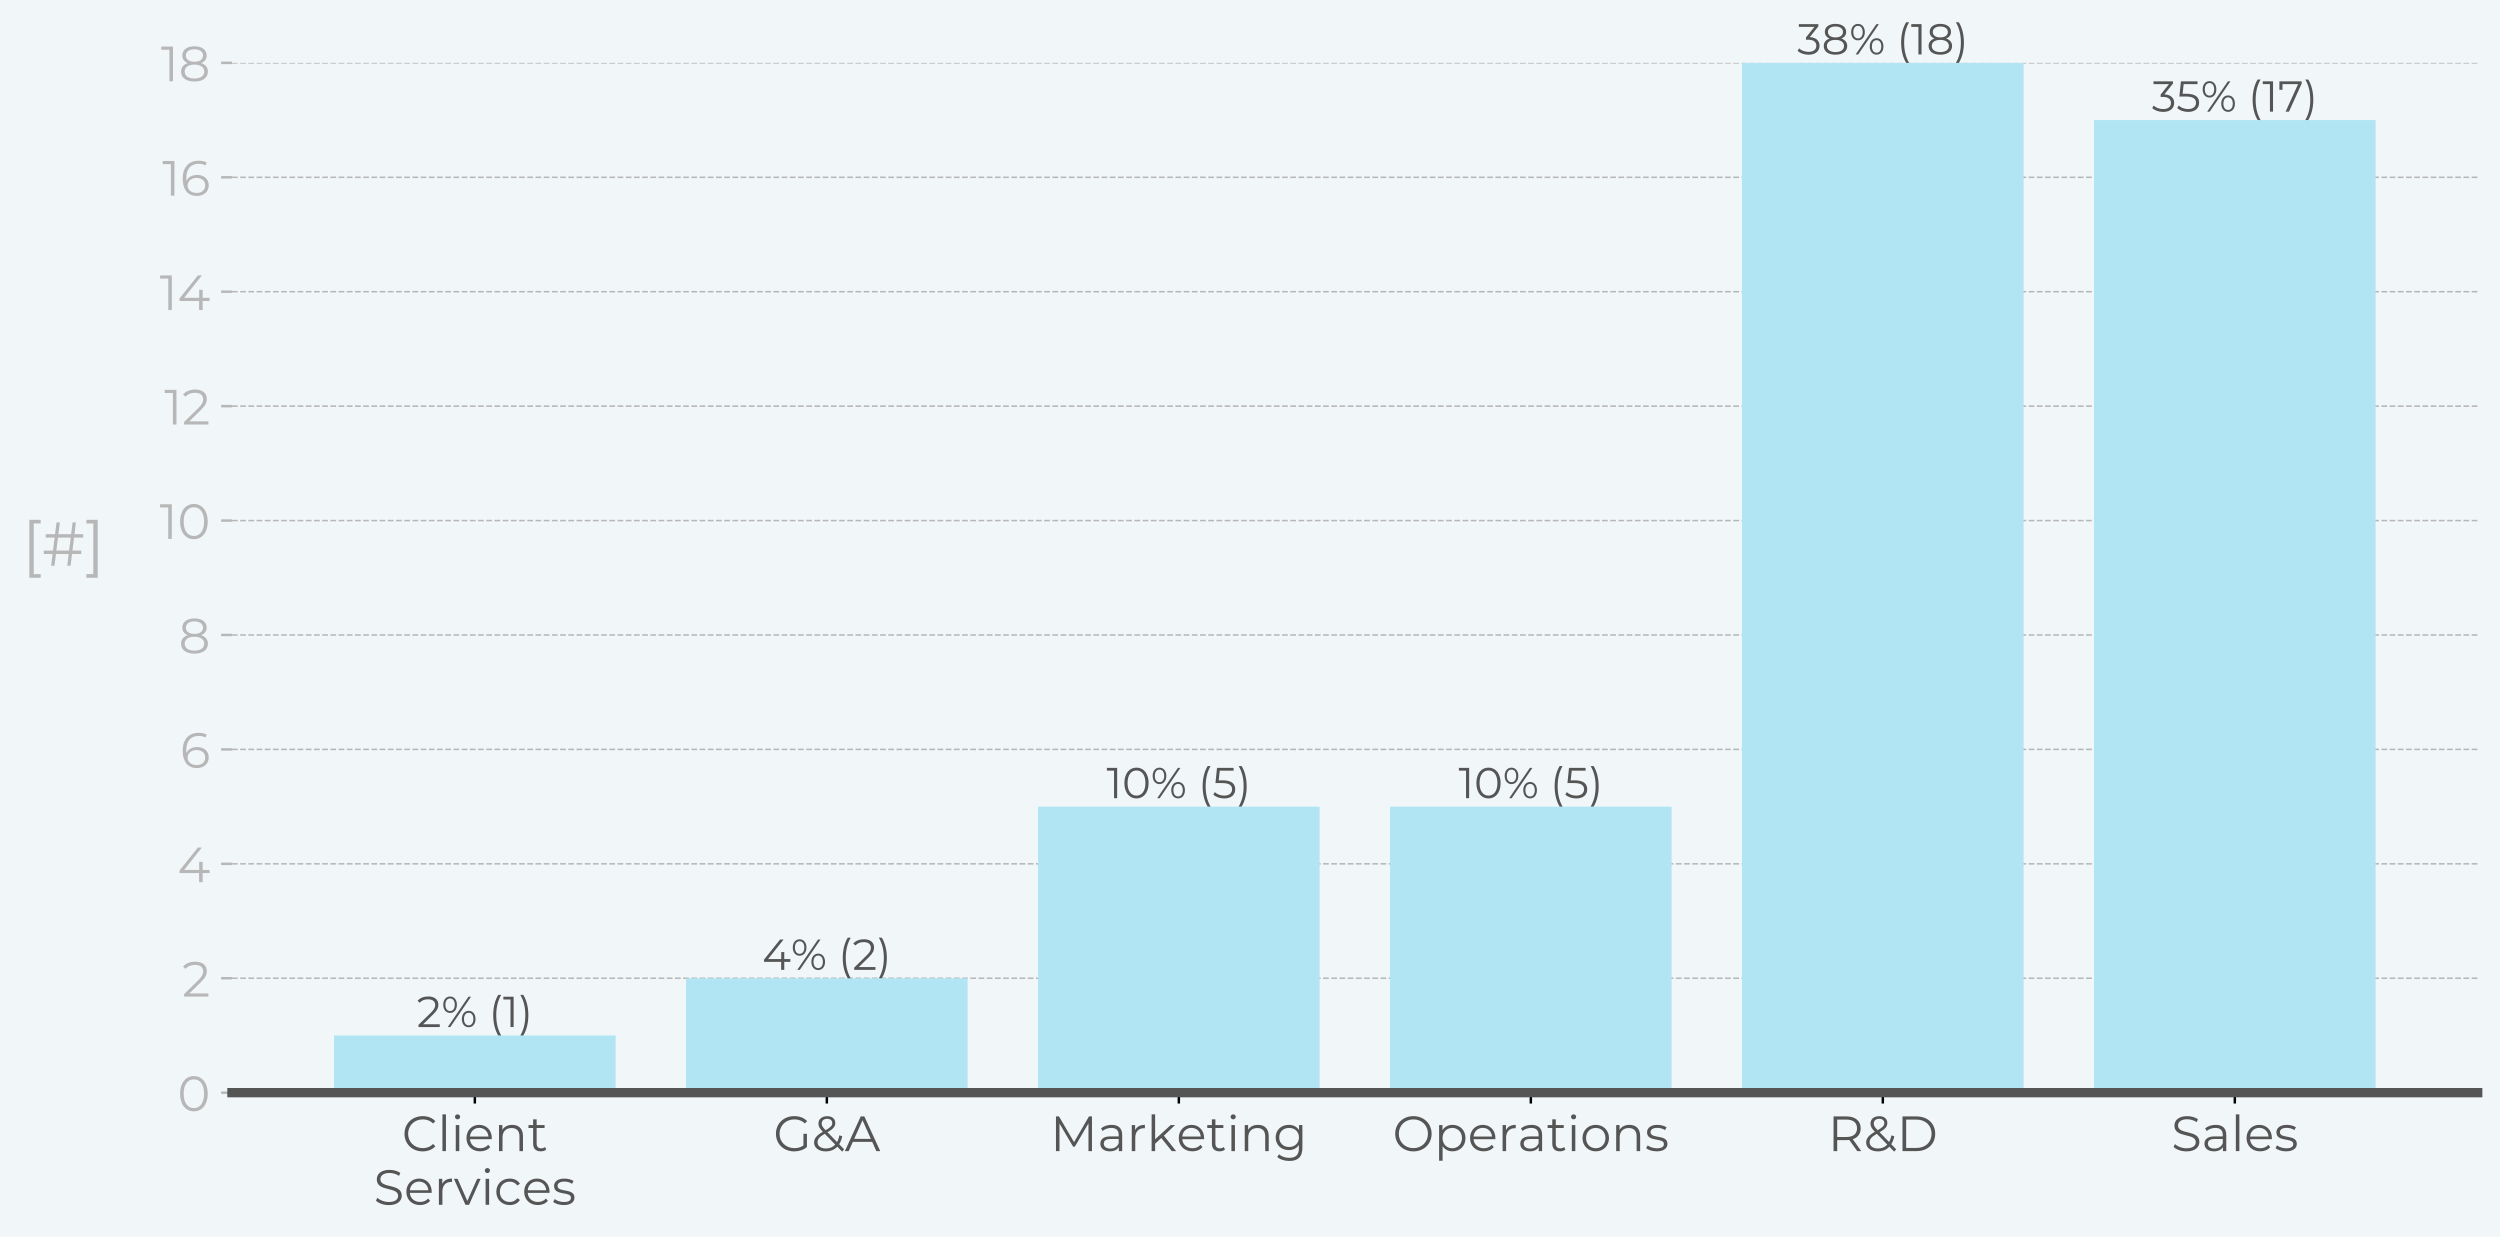
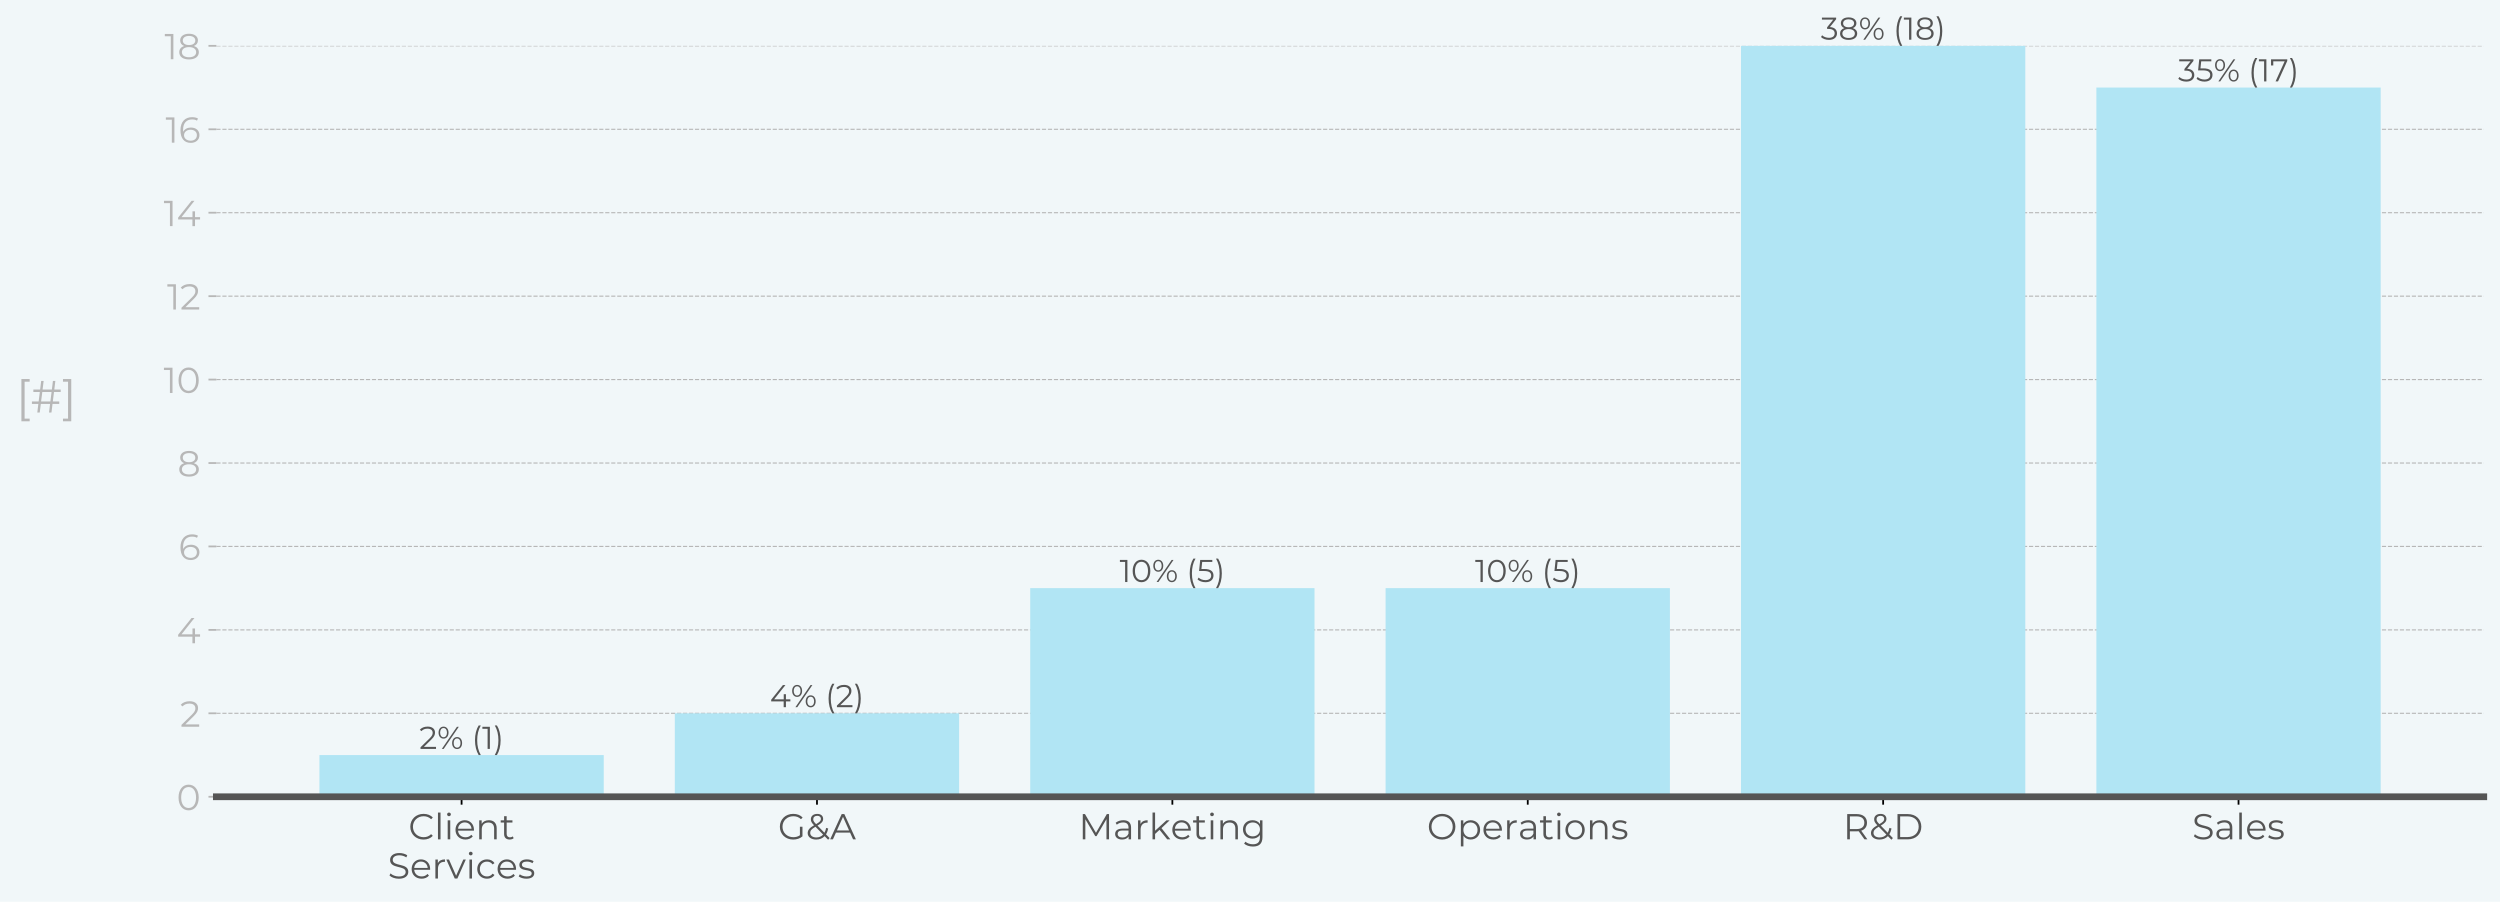
- <svg xmlns="http://www.w3.org/2000/svg" xmlns:xlink="http://www.w3.org/1999/xlink" width="807.524pt" height="399.475pt" viewBox="0 0 807.524 399.475" version="1.1">
+ <svg xmlns="http://www.w3.org/2000/svg" xmlns:xlink="http://www.w3.org/1999/xlink" width="1107.449pt" height="399.475pt" viewBox="0 0 1107.449 399.475" version="1.1">
  <defs>
    <style type="text/css">*{stroke-linejoin: round; stroke-linecap: butt}</style>
  </defs>
  <g id="figure_1">
    <g id="patch_1">
-       <path d="M 0 399.475  L 807.524 399.475  L 807.524 0  L 0 0  z " style="fill: #f1f7f9" />
+       <path d="M 0 399.475  L 1107.449 399.475  L 1107.449 0  L 0 0  z " style="fill: #f1f7f9" />
    </g>
    <g id="axes_1">
      <g id="patch_2">
-         <path d="M 74.924 352.945  L 800.324 352.945  L 800.324 20.305  L 74.924 20.305  z " style="fill: #f1f7f9" />
+         <path d="M 95.849 352.945  L 1100.249 352.945  L 1100.249 20.305  L 95.849 20.305  z " style="fill: #f1f7f9" />
      </g>
      <g id="matplotlib.axis_1">
        <g id="xtick_1">
          <g id="line2d_1">
            <defs>
-               <path id="m41a668e970" d="M 0 0  L 0 3.5  " style="stroke: #000000; stroke-width: 0.8" />
+               <path id="me2888c0bf1" d="M 0 0  L 0 3.5  " style="stroke: #000000; stroke-width: 0.8" />
            </defs>
            <g>
-               <use xlink:href="#m41a668e970" x="153.376" y="352.945" style="stroke: #000000; stroke-width: 0.8" />
+               <use xlink:href="#me2888c0bf1" x="204.475" y="352.945" style="stroke: #000000; stroke-width: 0.8" />
            </g>
          </g>
          <g id="text_1">
-             <g style="fill: #555555" transform="translate(129.8224 371.8178)scale(0.16 -0.16)">
+             <g style="fill: #555555" transform="translate(180.9213 371.8178)scale(0.16 -0.16)">
              <defs>
                <path id="Montserrat-Regular-43" d="M 2675 -38  C 3334 -38 3923 186 4320 621  L 4019 922  C 3654 544 3206 384 2694 384  C 1613 384 800 1178 800 2240  C 800 3302 1613 4096 2694 4096  C 3206 4096 3654 3936 4019 3565  L 4320 3866  C 3923 4301 3334 4518 2682 4518  C 1331 4518 333 3552 333 2240  C 333 928 1331 -38 2675 -38  z " transform="scale(0.015625)" />
                <path id="Montserrat-Regular-6c" d="M 634 0  L 1088 0  L 1088 4749  L 634 4749  L 634 0  z " transform="scale(0.015625)" />
                <path id="Montserrat-Regular-69" d="M 864 4102  C 1056 4102 1197 4250 1197 4435  C 1197 4608 1050 4749 864 4749  C 678 4749 531 4602 531 4429  C 531 4250 678 4102 864 4102  z M 634 0  L 1088 0  L 1088 3366  L 634 3366  L 634 0  z " transform="scale(0.015625)" />
                <path id="Montserrat-Regular-65" d="M 3571 1683  C 3571 2694 2886 3392 1939 3392  C 992 3392 294 2682 294 1683  C 294 685 1011 -32 2061 -32  C 2592 -32 3059 160 3360 518  L 3104 813  C 2848 518 2483 371 2074 371  C 1338 371 800 838 749 1542  L 3565 1542  C 3565 1594 3571 1645 3571 1683  z M 1939 3002  C 2598 3002 3078 2541 3136 1882  L 749 1882  C 806 2541 1286 3002 1939 3002  z " transform="scale(0.015625)" />
                <path id="Montserrat-Regular-6e" d="M 2349 3392  C 1766 3392 1312 3155 1069 2746  L 1069 3366  L 634 3366  L 634 0  L 1088 0  L 1088 1766  C 1088 2534 1542 2982 2266 2982  C 2906 2982 3277 2618 3277 1907  L 3277 0  L 3731 0  L 3731 1952  C 3731 2918 3168 3392 2349 3392  z " transform="scale(0.015625)" />
                <path id="Montserrat-Regular-74" d="M 2246 531  C 2118 416 1933 358 1747 358  C 1370 358 1165 576 1165 973  L 1165 2982  L 2189 2982  L 2189 3366  L 1165 3366  L 1165 4102  L 710 4102  L 710 3366  L 109 3366  L 109 2982  L 710 2982  L 710 947  C 710 326 1062 -32 1696 -32  C 1958 -32 2227 45 2406 205  L 2246 531  z " transform="scale(0.015625)" />
              </defs>
              <use xlink:href="#Montserrat-Regular-43" />
              <use xlink:href="#Montserrat-Regular-6c" x="71.9" />
              <use xlink:href="#Montserrat-Regular-69" x="98.8" />
              <use xlink:href="#Montserrat-Regular-65" x="125.7" />
              <use xlink:href="#Montserrat-Regular-6e" x="186.1" />
              <use xlink:href="#Montserrat-Regular-74" x="253.8" />
            </g>
-             <g style="fill: #555555" transform="translate(120.6786 389.1698)scale(0.16 -0.16)">
+             <g style="fill: #555555" transform="translate(171.7776 389.1698)scale(0.16 -0.16)">
              <defs>
                <path id="Montserrat-Regular-53" d="M 1965 -38  C 3110 -38 3635 525 3635 1184  C 3635 2816 877 2074 877 3302  C 877 3750 1242 4115 2061 4115  C 2458 4115 2906 3994 3290 3744  L 3450 4122  C 3091 4371 2566 4518 2061 4518  C 922 4518 410 3949 410 3290  C 410 1632 3168 2387 3168 1158  C 3168 717 2803 365 1965 365  C 1376 365 806 595 486 909  L 301 544  C 634 198 1293 -38 1965 -38  z " transform="scale(0.015625)" />
                <path id="Montserrat-Regular-72" d="M 1069 2707  L 1069 3366  L 634 3366  L 634 0  L 1088 0  L 1088 1715  C 1088 2509 1517 2957 2221 2957  C 2253 2957 2291 2950 2330 2950  L 2330 3392  C 1709 3392 1280 3155 1069 2707  z " transform="scale(0.015625)" />
                <path id="Montserrat-Regular-76" d="M 3014 3366  L 1741 499  L 480 3366  L 6 3366  L 1498 0  L 1965 0  L 3462 3366  L 3014 3366  z " transform="scale(0.015625)" />
                <path id="Montserrat-Regular-63" d="M 2029 -32  C 2598 -32 3078 198 3347 634  L 3008 864  C 2778 525 2419 371 2029 371  C 1293 371 755 890 755 1683  C 755 2470 1293 2995 2029 2995  C 2419 2995 2778 2835 3008 2496  L 3347 2726  C 3078 3168 2598 3392 2029 3392  C 1024 3392 294 2688 294 1683  C 294 678 1024 -32 2029 -32  z " transform="scale(0.015625)" />
                <path id="Montserrat-Regular-73" d="M 1536 -32  C 2413 -32 2925 346 2925 928  C 2925 2221 742 1536 742 2445  C 742 2765 1011 3002 1619 3002  C 1965 3002 2317 2918 2611 2714  L 2810 3078  C 2528 3270 2054 3392 1619 3392  C 762 3392 288 2982 288 2432  C 288 1101 2470 1792 2470 915  C 2470 582 2208 365 1568 365  C 1094 365 640 531 371 742  L 166 384  C 442 147 979 -32 1536 -32  z " transform="scale(0.015625)" />
              </defs>
              <use xlink:href="#Montserrat-Regular-53" />
              <use xlink:href="#Montserrat-Regular-65" x="61.5" />
              <use xlink:href="#Montserrat-Regular-72" x="121.9" />
              <use xlink:href="#Montserrat-Regular-76" x="162" />
              <use xlink:href="#Montserrat-Regular-69" x="216.2" />
              <use xlink:href="#Montserrat-Regular-63" x="243.1" />
              <use xlink:href="#Montserrat-Regular-65" x="299.4" />
              <use xlink:href="#Montserrat-Regular-73" x="359.8" />
            </g>
          </g>
        </g>
        <g id="xtick_2">
          <g id="line2d_2">
            <g>
-               <use xlink:href="#m41a668e970" x="267.075" y="352.945" style="stroke: #000000; stroke-width: 0.8" />
+               <use xlink:href="#me2888c0bf1" x="361.905" y="352.945" style="stroke: #000000; stroke-width: 0.8" />
            </g>
          </g>
          <g id="text_2">
-             <g style="fill: #555555" transform="translate(249.8027 371.8178)scale(0.16 -0.16)">
+             <g style="fill: #555555" transform="translate(344.632 371.8178)scale(0.16 -0.16)">
              <defs>
                <path id="Montserrat-Regular-47" d="M 3885 730  C 3539 480 3142 384 2714 384  C 1613 384 800 1178 800 2240  C 800 3309 1613 4096 2720 4096  C 3245 4096 3693 3942 4070 3571  L 4365 3872  C 3968 4301 3379 4518 2701 4518  C 1331 4518 333 3552 333 2240  C 333 928 1331 -38 2694 -38  C 3315 -38 3917 154 4339 531  L 4339 2240  L 3885 2240  L 3885 730  z " transform="scale(0.015625)" />
                <path id="Montserrat-Regular-26" d="M 4198 230  L 3558 890  C 3738 1171 3872 1517 3955 1920  L 3584 2035  C 3520 1696 3418 1408 3283 1171  L 2054 2438  C 2784 2861 3053 3174 3053 3622  C 3053 4179 2643 4512 2010 4512  C 1318 4512 877 4128 877 3558  C 877 3213 1005 2944 1440 2496  C 621 2022 314 1632 314 1101  C 314 422 941 -38 1818 -38  C 2426 -38 2938 166 3315 570  L 3936 -70  L 4198 230  z M 2010 4173  C 2426 4173 2662 3949 2662 3616  C 2662 3296 2451 3072 1805 2701  C 1395 3117 1299 3302 1299 3565  C 1299 3923 1562 4173 2010 4173  z M 1843 339  C 1197 339 762 659 762 1146  C 762 1542 979 1824 1696 2234  L 3046 845  C 2739 506 2330 339 1843 339  z " transform="scale(0.015625)" />
                <path id="Montserrat-Regular-41" d="M 4077 0  L 4576 0  L 2528 4480  L 2061 4480  L 13 0  L 506 0  L 1043 1197  L 3539 1197  L 4077 0  z M 1216 1581  L 2291 3987  L 3366 1581  L 1216 1581  z " transform="scale(0.015625)" />
              </defs>
              <use xlink:href="#Montserrat-Regular-47" />
              <use xlink:href="#Montserrat-Regular-26" x="77.3" />
              <use xlink:href="#Montserrat-Regular-41" x="144.2" />
            </g>
          </g>
        </g>
        <g id="xtick_3">
          <g id="line2d_3">
            <g>
-               <use xlink:href="#m41a668e970" x="380.774" y="352.945" style="stroke: #000000; stroke-width: 0.8" />
+               <use xlink:href="#me2888c0bf1" x="519.334" y="352.945" style="stroke: #000000; stroke-width: 0.8" />
            </g>
          </g>
          <g id="text_3">
-             <g style="fill: #555555" transform="translate(339.263 371.8178)scale(0.16 -0.16)">
+             <g style="fill: #555555" transform="translate(477.8228 371.8178)scale(0.16 -0.16)">
              <defs>
                <path id="Montserrat-Regular-4d" d="M 4992 4480  L 3066 1158  L 1120 4480  L 730 4480  L 730 0  L 1184 0  L 1184 3565  L 2944 570  L 3168 570  L 4928 3584  L 4928 0  L 5382 0  L 5382 4480  L 4992 4480  z " transform="scale(0.015625)" />
                <path id="Montserrat-Regular-61" d="M 1811 3392  C 1280 3392 781 3226 442 2938  L 646 2598  C 922 2842 1331 2995 1766 2995  C 2394 2995 2720 2682 2720 2106  L 2720 1901  L 1651 1901  C 685 1901 352 1466 352 947  C 352 365 819 -32 1581 -32  C 2138 -32 2534 179 2739 525  L 2739 0  L 3174 0  L 3174 2086  C 3174 2957 2682 3392 1811 3392  z M 1651 326  C 1114 326 800 570 800 960  C 800 1306 1011 1562 1664 1562  L 2720 1562  L 2720 1011  C 2541 570 2163 326 1651 326  z " transform="scale(0.015625)" />
                <path id="Montserrat-Regular-6b" d="M 3238 0  L 3795 0  L 2221 1990  L 3661 3366  L 3098 3366  L 1088 1530  L 1088 4749  L 634 4749  L 634 0  L 1088 0  L 1088 960  L 1882 1690  L 3238 0  z " transform="scale(0.015625)" />
                <path id="Montserrat-Regular-67" d="M 3315 3366  L 3315 2720  C 3034 3162 2547 3392 1984 3392  C 1024 3392 294 2733 294 1766  C 294 800 1024 128 1984 128  C 2534 128 3014 352 3296 781  L 3296 352  C 3296 -480 2906 -870 2054 -870  C 1536 -870 1050 -698 730 -410  L 499 -755  C 851 -1088 1453 -1274 2067 -1274  C 3181 -1274 3750 -749 3750 410  L 3750 3366  L 3315 3366  z M 2029 531  C 1286 531 755 1037 755 1766  C 755 2496 1286 2995 2029 2995  C 2771 2995 3309 2496 3309 1766  C 3309 1037 2771 531 2029 531  z " transform="scale(0.015625)" />
              </defs>
              <use xlink:href="#Montserrat-Regular-4d" />
              <use xlink:href="#Montserrat-Regular-61" x="95.5" />
              <use xlink:href="#Montserrat-Regular-72" x="154.5" />
              <use xlink:href="#Montserrat-Regular-6b" x="194.6" />
              <use xlink:href="#Montserrat-Regular-65" x="254.7" />
              <use xlink:href="#Montserrat-Regular-74" x="315.1" />
              <use xlink:href="#Montserrat-Regular-69" x="355.7" />
              <use xlink:href="#Montserrat-Regular-6e" x="382.6" />
              <use xlink:href="#Montserrat-Regular-67" x="450.3" />
            </g>
          </g>
        </g>
        <g id="xtick_4">
          <g id="line2d_4">
            <g>
-               <use xlink:href="#m41a668e970" x="494.473" y="352.945" style="stroke: #000000; stroke-width: 0.8" />
+               <use xlink:href="#me2888c0bf1" x="676.763" y="352.945" style="stroke: #000000; stroke-width: 0.8" />
            </g>
          </g>
          <g id="text_4">
-             <g style="fill: #555555" transform="translate(449.832 371.8178)scale(0.16 -0.16)">
+             <g style="fill: #555555" transform="translate(632.1222 371.8178)scale(0.16 -0.16)">
              <defs>
                <path id="Montserrat-Regular-4f" d="M 2688 -38  C 4032 -38 5037 928 5037 2240  C 5037 3552 4032 4518 2688 4518  C 1331 4518 333 3546 333 2240  C 333 934 1331 -38 2688 -38  z M 2688 384  C 1606 384 800 1171 800 2240  C 800 3309 1606 4096 2688 4096  C 3763 4096 4563 3309 4563 2240  C 4563 1171 3763 384 2688 384  z " transform="scale(0.015625)" />
                <path id="Montserrat-Regular-70" d="M 2368 3392  C 1811 3392 1344 3149 1069 2701  L 1069 3366  L 634 3366  L 634 -1242  L 1088 -1242  L 1088 634  C 1370 198 1830 -32 2368 -32  C 3328 -32 4045 659 4045 1683  C 4045 2701 3328 3392 2368 3392  z M 2336 371  C 1619 371 1082 896 1082 1683  C 1082 2464 1619 2995 2336 2995  C 3046 2995 3590 2464 3590 1683  C 3590 896 3046 371 2336 371  z " transform="scale(0.015625)" />
                <path id="Montserrat-Regular-6f" d="M 2010 -32  C 2995 -32 3718 685 3718 1683  C 3718 2682 2995 3392 2010 3392  C 1024 3392 294 2682 294 1683  C 294 685 1024 -32 2010 -32  z M 2010 371  C 1293 371 755 896 755 1683  C 755 2470 1293 2995 2010 2995  C 2726 2995 3258 2470 3258 1683  C 3258 896 2726 371 2010 371  z " transform="scale(0.015625)" />
              </defs>
              <use xlink:href="#Montserrat-Regular-4f" />
              <use xlink:href="#Montserrat-Regular-70" x="83.9" />
              <use xlink:href="#Montserrat-Regular-65" x="151.7" />
              <use xlink:href="#Montserrat-Regular-72" x="212.1" />
              <use xlink:href="#Montserrat-Regular-61" x="252.2" />
              <use xlink:href="#Montserrat-Regular-74" x="311.2" />
              <use xlink:href="#Montserrat-Regular-69" x="351.8" />
              <use xlink:href="#Montserrat-Regular-6f" x="378.7" />
              <use xlink:href="#Montserrat-Regular-6e" x="441.4" />
              <use xlink:href="#Montserrat-Regular-73" x="509.1" />
            </g>
          </g>
        </g>
        <g id="xtick_5">
          <g id="line2d_5">
            <g>
-               <use xlink:href="#m41a668e970" x="608.172" y="352.945" style="stroke: #000000; stroke-width: 0.8" />
+               <use xlink:href="#me2888c0bf1" x="834.193" y="352.945" style="stroke: #000000; stroke-width: 0.8" />
            </g>
          </g>
          <g id="text_5">
-             <g style="fill: #555555" transform="translate(590.4286 371.8178)scale(0.16 -0.16)">
+             <g style="fill: #555555" transform="translate(816.4492 371.8178)scale(0.16 -0.16)">
              <defs>
                <path id="Montserrat-Regular-52" d="M 4307 0  L 3213 1536  C 3866 1747 4237 2240 4237 2944  C 4237 3904 3546 4480 2406 4480  L 730 4480  L 730 0  L 1203 0  L 1203 1421  L 2406 1421  C 2534 1421 2650 1427 2765 1440  L 3789 0  L 4307 0  z M 2394 1824  L 1203 1824  L 1203 4070  L 2394 4070  C 3290 4070 3763 3661 3763 2944  C 3763 2240 3290 1824 2394 1824  z " transform="scale(0.015625)" />
                <path id="Montserrat-Regular-44" d="M 730 0  L 2554 0  C 3987 0 4954 922 4954 2240  C 4954 3558 3987 4480 2554 4480  L 730 4480  L 730 0  z M 1203 410  L 1203 4070  L 2528 4070  C 3718 4070 4486 3315 4486 2240  C 4486 1165 3718 410 2528 410  L 1203 410  z " transform="scale(0.015625)" />
              </defs>
              <use xlink:href="#Montserrat-Regular-52" />
              <use xlink:href="#Montserrat-Regular-26" x="72.3" />
              <use xlink:href="#Montserrat-Regular-44" x="139.2" />
            </g>
          </g>
        </g>
        <g id="xtick_6">
          <g id="line2d_6">
            <g>
-               <use xlink:href="#m41a668e970" x="721.871" y="352.945" style="stroke: #000000; stroke-width: 0.8" />
+               <use xlink:href="#me2888c0bf1" x="991.622" y="352.945" style="stroke: #000000; stroke-width: 0.8" />
            </g>
          </g>
          <g id="text_6">
-             <g style="fill: #555555" transform="translate(701.3339 371.8178)scale(0.16 -0.16)">
+             <g style="fill: #555555" transform="translate(971.0849 371.8178)scale(0.16 -0.16)">
              <use xlink:href="#Montserrat-Regular-53" />
              <use xlink:href="#Montserrat-Regular-61" x="61.5" />
              <use xlink:href="#Montserrat-Regular-6c" x="120.5" />
              <use xlink:href="#Montserrat-Regular-65" x="147.4" />
              <use xlink:href="#Montserrat-Regular-73" x="207.8" />
            </g>
          </g>
        </g>
      </g>
      <g id="matplotlib.axis_2">
        <g id="ytick_1">
          <g id="line2d_7">
-             <path d="M 74.924 352.945  L 800.324 352.945  " clip-path="url(#p64082716ad)" style="fill: none; stroke-dasharray: 1.85,0.8; stroke-dashoffset: 0; stroke: #b7b7b7; stroke-width: 0.5" />
+             <path d="M 95.849 352.945  L 1100.249 352.945  " clip-path="url(#pabe434758c)" style="fill: none; stroke-dasharray: 1.85,0.8; stroke-dashoffset: 0; stroke: #b7b7b7; stroke-width: 0.5" />
          </g>
          <g id="line2d_8">
            <defs>
-               <path id="mbb8cbfc22b" d="M 0 0  L -3.5 0  " style="stroke: #b7b7b7; stroke-width: 0.8" />
+               <path id="m3a7ab7cbcc" d="M 0 0  L -3.5 0  " style="stroke: #b7b7b7; stroke-width: 0.8" />
            </defs>
            <g>
-               <use xlink:href="#mbb8cbfc22b" x="74.924" y="352.945" style="fill: #b7b7b7; stroke: #b7b7b7; stroke-width: 0.8" />
+               <use xlink:href="#m3a7ab7cbcc" x="95.849" y="352.945" style="fill: #b7b7b7; stroke: #b7b7b7; stroke-width: 0.8" />
            </g>
          </g>
          <g id="text_7">
-             <g style="fill: #b7b7b7" transform="translate(57.33125 358.8816)scale(0.16 -0.16)">
+             <g style="fill: #b7b7b7" transform="translate(78.25625 358.8816)scale(0.16 -0.16)">
              <defs>
                <path id="Montserrat-Regular-30" d="M 2118 -38  C 3155 -38 3910 813 3910 2240  C 3910 3667 3155 4518 2118 4518  C 1082 4518 333 3667 333 2240  C 333 813 1082 -38 2118 -38  z M 2118 384  C 1338 384 800 1043 800 2240  C 800 3437 1338 4096 2118 4096  C 2899 4096 3437 3437 3437 2240  C 3437 1043 2899 384 2118 384  z " transform="scale(0.015625)" />
              </defs>
              <use xlink:href="#Montserrat-Regular-30" />
            </g>
          </g>
        </g>
        <g id="ytick_2">
          <g id="line2d_9">
-             <path d="M 74.924 315.985  L 800.324 315.985  " clip-path="url(#p64082716ad)" style="fill: none; stroke-dasharray: 1.85,0.8; stroke-dashoffset: 0; stroke: #b7b7b7; stroke-width: 0.5" />
+             <path d="M 95.849 315.985  L 1100.249 315.985  " clip-path="url(#pabe434758c)" style="fill: none; stroke-dasharray: 1.85,0.8; stroke-dashoffset: 0; stroke: #b7b7b7; stroke-width: 0.5" />
          </g>
          <g id="line2d_10">
            <g>
-               <use xlink:href="#mbb8cbfc22b" x="74.924" y="315.985" style="fill: #b7b7b7; stroke: #b7b7b7; stroke-width: 0.8" />
+               <use xlink:href="#m3a7ab7cbcc" x="95.849" y="315.985" style="fill: #b7b7b7; stroke: #b7b7b7; stroke-width: 0.8" />
            </g>
          </g>
          <g id="text_8">
-             <g style="fill: #b7b7b7" transform="translate(58.83625 321.9216)scale(0.16 -0.16)">
+             <g style="fill: #b7b7b7" transform="translate(79.76125 321.9216)scale(0.16 -0.16)">
              <defs>
                <path id="Montserrat-Regular-32" d="M 928 410  L 2451 1907  C 3053 2496 3187 2880 3187 3309  C 3187 4058 2611 4518 1702 4518  C 1018 4518 461 4288 115 3878  L 442 3597  C 736 3936 1139 4096 1664 4096  C 2349 4096 2714 3776 2714 3258  C 2714 2950 2618 2650 2112 2150  L 250 326  L 250 0  L 3392 0  L 3392 410  L 928 410  z " transform="scale(0.015625)" />
              </defs>
              <use xlink:href="#Montserrat-Regular-32" />
            </g>
          </g>
        </g>
        <g id="ytick_3">
          <g id="line2d_11">
-             <path d="M 74.924 279.025  L 800.324 279.025  " clip-path="url(#p64082716ad)" style="fill: none; stroke-dasharray: 1.85,0.8; stroke-dashoffset: 0; stroke: #b7b7b7; stroke-width: 0.5" />
+             <path d="M 95.849 279.025  L 1100.249 279.025  " clip-path="url(#pabe434758c)" style="fill: none; stroke-dasharray: 1.85,0.8; stroke-dashoffset: 0; stroke: #b7b7b7; stroke-width: 0.5" />
          </g>
          <g id="line2d_12">
            <g>
-               <use xlink:href="#mbb8cbfc22b" x="74.924" y="279.025" style="fill: #b7b7b7; stroke: #b7b7b7; stroke-width: 0.8" />
+               <use xlink:href="#m3a7ab7cbcc" x="95.849" y="279.025" style="fill: #b7b7b7; stroke: #b7b7b7; stroke-width: 0.8" />
            </g>
          </g>
          <g id="text_9">
-             <g style="fill: #b7b7b7" transform="translate(57.34875 284.9616)scale(0.16 -0.16)">
+             <g style="fill: #b7b7b7" transform="translate(78.27375 284.9616)scale(0.16 -0.16)">
              <defs>
                <path id="Montserrat-Regular-34" d="M 4141 1587  L 3245 1587  L 3245 2624  L 2797 2624  L 2797 1587  L 851 1587  L 3142 4480  L 2630 4480  L 256 1510  L 256 1178  L 2784 1178  L 2784 0  L 3245 0  L 3245 1178  L 4141 1178  L 4141 1587  z " transform="scale(0.015625)" />
              </defs>
              <use xlink:href="#Montserrat-Regular-34" />
            </g>
          </g>
        </g>
        <g id="ytick_4">
          <g id="line2d_13">
-             <path d="M 74.924 242.065  L 800.324 242.065  " clip-path="url(#p64082716ad)" style="fill: none; stroke-dasharray: 1.85,0.8; stroke-dashoffset: 0; stroke: #b7b7b7; stroke-width: 0.5" />
+             <path d="M 95.849 242.065  L 1100.249 242.065  " clip-path="url(#pabe434758c)" style="fill: none; stroke-dasharray: 1.85,0.8; stroke-dashoffset: 0; stroke: #b7b7b7; stroke-width: 0.5" />
          </g>
          <g id="line2d_14">
            <g>
-               <use xlink:href="#mbb8cbfc22b" x="74.924" y="242.065" style="fill: #b7b7b7; stroke: #b7b7b7; stroke-width: 0.8" />
+               <use xlink:href="#m3a7ab7cbcc" x="95.849" y="242.065" style="fill: #b7b7b7; stroke: #b7b7b7; stroke-width: 0.8" />
            </g>
          </g>
          <g id="text_10">
-             <g style="fill: #b7b7b7" transform="translate(58.17875 248.0016)scale(0.16 -0.16)">
+             <g style="fill: #b7b7b7" transform="translate(79.10375 248.0016)scale(0.16 -0.16)">
              <defs>
                <path id="Montserrat-Regular-36" d="M 2189 2682  C 1568 2682 1043 2406 819 1914  C 806 2048 800 2176 800 2278  C 800 3494 1421 4115 2387 4115  C 2720 4115 3027 4058 3258 3904  L 3443 4275  C 3162 4448 2784 4518 2381 4518  C 1165 4518 333 3725 333 2202  C 333 787 979 -38 2170 -38  C 3040 -38 3699 499 3699 1338  C 3699 2157 3078 2682 2189 2682  z M 2150 352  C 1376 352 966 819 966 1312  C 966 1869 1434 2291 2118 2291  C 2810 2291 3245 1914 3245 1325  C 3245 730 2797 352 2150 352  z " transform="scale(0.015625)" />
              </defs>
              <use xlink:href="#Montserrat-Regular-36" />
            </g>
          </g>
        </g>
        <g id="ytick_5">
          <g id="line2d_15">
-             <path d="M 74.924 205.105  L 800.324 205.105  " clip-path="url(#p64082716ad)" style="fill: none; stroke-dasharray: 1.85,0.8; stroke-dashoffset: 0; stroke: #b7b7b7; stroke-width: 0.5" />
+             <path d="M 95.849 205.105  L 1100.249 205.105  " clip-path="url(#pabe434758c)" style="fill: none; stroke-dasharray: 1.85,0.8; stroke-dashoffset: 0; stroke: #b7b7b7; stroke-width: 0.5" />
          </g>
          <g id="line2d_16">
            <g>
-               <use xlink:href="#mbb8cbfc22b" x="74.924" y="205.105" style="fill: #b7b7b7; stroke: #b7b7b7; stroke-width: 0.8" />
+               <use xlink:href="#m3a7ab7cbcc" x="95.849" y="205.105" style="fill: #b7b7b7; stroke: #b7b7b7; stroke-width: 0.8" />
            </g>
          </g>
          <g id="text_11">
-             <g style="fill: #b7b7b7" transform="translate(57.71625 211.0416)scale(0.16 -0.16)">
+             <g style="fill: #b7b7b7" transform="translate(78.64125 211.0416)scale(0.16 -0.16)">
              <defs>
                <path id="Montserrat-Regular-38" d="M 2899 2349  C 3360 2528 3616 2867 3616 3334  C 3616 4064 2982 4518 2035 4518  C 1088 4518 467 4064 467 3334  C 467 2867 717 2528 1171 2349  C 614 2163 307 1786 307 1248  C 307 454 960 -38 2035 -38  C 3104 -38 3776 454 3776 1248  C 3776 1779 3462 2163 2899 2349  z M 928 3322  C 928 3821 1357 4128 2035 4128  C 2707 4128 3149 3821 3149 3315  C 3149 2829 2733 2515 2035 2515  C 1338 2515 928 2829 928 3322  z M 2035 352  C 1242 352 774 698 774 1254  C 774 1805 1242 2150 2035 2150  C 2829 2150 3302 1805 3302 1254  C 3302 698 2829 352 2035 352  z " transform="scale(0.015625)" />
              </defs>
              <use xlink:href="#Montserrat-Regular-38" />
            </g>
          </g>
        </g>
        <g id="ytick_6">
          <g id="line2d_17">
-             <path d="M 74.924 168.145  L 800.324 168.145  " clip-path="url(#p64082716ad)" style="fill: none; stroke-dasharray: 1.85,0.8; stroke-dashoffset: 0; stroke: #b7b7b7; stroke-width: 0.5" />
+             <path d="M 95.849 168.145  L 1100.249 168.145  " clip-path="url(#pabe434758c)" style="fill: none; stroke-dasharray: 1.85,0.8; stroke-dashoffset: 0; stroke: #b7b7b7; stroke-width: 0.5" />
          </g>
          <g id="line2d_18">
            <g>
-               <use xlink:href="#mbb8cbfc22b" x="74.924" y="168.145" style="fill: #b7b7b7; stroke: #b7b7b7; stroke-width: 0.8" />
+               <use xlink:href="#m3a7ab7cbcc" x="95.849" y="168.145" style="fill: #b7b7b7; stroke: #b7b7b7; stroke-width: 0.8" />
            </g>
          </g>
          <g id="text_12">
-             <g style="fill: #b7b7b7" transform="translate(51.55625 174.0816)scale(0.16 -0.16)">
+             <g style="fill: #b7b7b7" transform="translate(72.48125 174.0816)scale(0.16 -0.16)">
              <defs>
                <path id="Montserrat-Regular-31" d="M 58 4480  L 58 4070  L 1114 4070  L 1114 0  L 1574 0  L 1574 4480  L 58 4480  z " transform="scale(0.015625)" />
              </defs>
              <use xlink:href="#Montserrat-Regular-31" />
              <use xlink:href="#Montserrat-Regular-30" x="36.1" />
            </g>
          </g>
        </g>
        <g id="ytick_7">
          <g id="line2d_19">
-             <path d="M 74.924 131.185  L 800.324 131.185  " clip-path="url(#p64082716ad)" style="fill: none; stroke-dasharray: 1.85,0.8; stroke-dashoffset: 0; stroke: #b7b7b7; stroke-width: 0.5" />
+             <path d="M 95.849 131.185  L 1100.249 131.185  " clip-path="url(#pabe434758c)" style="fill: none; stroke-dasharray: 1.85,0.8; stroke-dashoffset: 0; stroke: #b7b7b7; stroke-width: 0.5" />
          </g>
          <g id="line2d_20">
            <g>
-               <use xlink:href="#mbb8cbfc22b" x="74.924" y="131.185" style="fill: #b7b7b7; stroke: #b7b7b7; stroke-width: 0.8" />
+               <use xlink:href="#m3a7ab7cbcc" x="95.849" y="131.185" style="fill: #b7b7b7; stroke: #b7b7b7; stroke-width: 0.8" />
            </g>
          </g>
          <g id="text_13">
-             <g style="fill: #b7b7b7" transform="translate(53.06125 137.1216)scale(0.16 -0.16)">
+             <g style="fill: #b7b7b7" transform="translate(73.98625 137.1216)scale(0.16 -0.16)">
              <use xlink:href="#Montserrat-Regular-31" />
              <use xlink:href="#Montserrat-Regular-32" x="36.1" />
            </g>
          </g>
        </g>
        <g id="ytick_8">
          <g id="line2d_21">
-             <path d="M 74.924 94.225  L 800.324 94.225  " clip-path="url(#p64082716ad)" style="fill: none; stroke-dasharray: 1.85,0.8; stroke-dashoffset: 0; stroke: #b7b7b7; stroke-width: 0.5" />
+             <path d="M 95.849 94.225  L 1100.249 94.225  " clip-path="url(#pabe434758c)" style="fill: none; stroke-dasharray: 1.85,0.8; stroke-dashoffset: 0; stroke: #b7b7b7; stroke-width: 0.5" />
          </g>
          <g id="line2d_22">
            <g>
-               <use xlink:href="#mbb8cbfc22b" x="74.924" y="94.225" style="fill: #b7b7b7; stroke: #b7b7b7; stroke-width: 0.8" />
+               <use xlink:href="#m3a7ab7cbcc" x="95.849" y="94.225" style="fill: #b7b7b7; stroke: #b7b7b7; stroke-width: 0.8" />
            </g>
          </g>
          <g id="text_14">
-             <g style="fill: #b7b7b7" transform="translate(51.57375 100.1616)scale(0.16 -0.16)">
+             <g style="fill: #b7b7b7" transform="translate(72.49875 100.1616)scale(0.16 -0.16)">
              <use xlink:href="#Montserrat-Regular-31" />
              <use xlink:href="#Montserrat-Regular-34" x="36.1" />
            </g>
          </g>
        </g>
        <g id="ytick_9">
          <g id="line2d_23">
-             <path d="M 74.924 57.265  L 800.324 57.265  " clip-path="url(#p64082716ad)" style="fill: none; stroke-dasharray: 1.85,0.8; stroke-dashoffset: 0; stroke: #b7b7b7; stroke-width: 0.5" />
+             <path d="M 95.849 57.265  L 1100.249 57.265  " clip-path="url(#pabe434758c)" style="fill: none; stroke-dasharray: 1.85,0.8; stroke-dashoffset: 0; stroke: #b7b7b7; stroke-width: 0.5" />
          </g>
          <g id="line2d_24">
            <g>
-               <use xlink:href="#mbb8cbfc22b" x="74.924" y="57.265" style="fill: #b7b7b7; stroke: #b7b7b7; stroke-width: 0.8" />
+               <use xlink:href="#m3a7ab7cbcc" x="95.849" y="57.265" style="fill: #b7b7b7; stroke: #b7b7b7; stroke-width: 0.8" />
            </g>
          </g>
          <g id="text_15">
-             <g style="fill: #b7b7b7" transform="translate(52.40375 63.20156)scale(0.16 -0.16)">
+             <g style="fill: #b7b7b7" transform="translate(73.32875 63.20156)scale(0.16 -0.16)">
              <use xlink:href="#Montserrat-Regular-31" />
              <use xlink:href="#Montserrat-Regular-36" x="36.1" />
            </g>
          </g>
        </g>
        <g id="ytick_10">
          <g id="line2d_25">
-             <path d="M 74.924 20.305  L 800.324 20.305  " clip-path="url(#p64082716ad)" style="fill: none; stroke-dasharray: 1.85,0.8; stroke-dashoffset: 0; stroke: #b7b7b7; stroke-width: 0.5" />
+             <path d="M 95.849 20.305  L 1100.249 20.305  " clip-path="url(#pabe434758c)" style="fill: none; stroke-dasharray: 1.85,0.8; stroke-dashoffset: 0; stroke: #b7b7b7; stroke-width: 0.5" />
          </g>
          <g id="line2d_26">
            <g>
-               <use xlink:href="#mbb8cbfc22b" x="74.924" y="20.305" style="fill: #b7b7b7; stroke: #b7b7b7; stroke-width: 0.8" />
+               <use xlink:href="#m3a7ab7cbcc" x="95.849" y="20.305" style="fill: #b7b7b7; stroke: #b7b7b7; stroke-width: 0.8" />
            </g>
          </g>
          <g id="text_16">
-             <g style="fill: #b7b7b7" transform="translate(51.94125 26.24156)scale(0.16 -0.16)">
+             <g style="fill: #b7b7b7" transform="translate(72.86625 26.24156)scale(0.16 -0.16)">
              <use xlink:href="#Montserrat-Regular-31" />
              <use xlink:href="#Montserrat-Regular-38" x="36.1" />
            </g>
          </g>
        </g>
        <g id="text_17">
          <g style="fill: #b7b7b7" transform="translate(7.2 182.7441)scale(0.2 -0.2)">
            <defs>
              <path id="Montserrat-Regular-5b" d="M 730 -1242  L 1901 -1242  L 1901 -864  L 1184 -864  L 1184 4371  L 1901 4371  L 1901 4749  L 730 4749  L 730 -1242  z " transform="scale(0.015625)" />
              <path id="Montserrat-Regular-23" d="M 4262 2912  L 4262 3264  L 3360 3264  L 3507 4480  L 3162 4480  L 3014 3264  L 1696 3264  L 1850 4480  L 1498 4480  L 1350 3264  L 390 3264  L 390 2912  L 1306 2912  L 1139 1568  L 186 1568  L 186 1216  L 1094 1216  L 947 0  L 1293 0  L 1446 1216  L 2758 1216  L 2611 0  L 2957 0  L 3104 1216  L 4058 1216  L 4058 1568  L 3149 1568  L 3315 2912  L 4262 2912  z M 2803 1568  L 1485 1568  L 1658 2912  L 2970 2912  L 2803 1568  z " transform="scale(0.015625)" />
              <path id="Montserrat-Regular-5d" d="M 1306 -1242  L 1306 4749  L 134 4749  L 134 4371  L 851 4371  L 851 -864  L 134 -864  L 134 -1242  L 1306 -1242  z " transform="scale(0.015625)" />
            </defs>
            <use xlink:href="#Montserrat-Regular-5b" />
            <use xlink:href="#Montserrat-Regular-23" x="31.8" />
            <use xlink:href="#Montserrat-Regular-5d" x="101.4" />
          </g>
        </g>
      </g>
      <g id="patch_3">
-         <path d="M 107.896 352.945  L 198.856 352.945  L 198.856 334.465  L 107.896 334.465  z " clip-path="url(#p64082716ad)" style="fill: #b1e5f4" />
+         <path d="M 141.503 352.945  L 267.447 352.945  L 267.447 334.465  L 141.503 334.465  z " clip-path="url(#pabe434758c)" style="fill: #b1e5f4" />
      </g>
      <g id="patch_4">
-         <path d="M 221.596 352.945  L 312.555 352.945  L 312.555 315.985  L 221.596 315.985  z " clip-path="url(#p64082716ad)" style="fill: #b1e5f4" />
+         <path d="M 298.933 352.945  L 424.876 352.945  L 424.876 315.985  L 298.933 315.985  z " clip-path="url(#pabe434758c)" style="fill: #b1e5f4" />
      </g>
      <g id="patch_5">
-         <path d="M 335.295 352.945  L 426.254 352.945  L 426.254 260.545  L 335.295 260.545  z " clip-path="url(#p64082716ad)" style="fill: #b1e5f4" />
+         <path d="M 456.362 352.945  L 582.306 352.945  L 582.306 260.545  L 456.362 260.545  z " clip-path="url(#pabe434758c)" style="fill: #b1e5f4" />
      </g>
      <g id="patch_6">
-         <path d="M 448.994 352.945  L 539.953 352.945  L 539.953 260.545  L 448.994 260.545  z " clip-path="url(#p64082716ad)" style="fill: #b1e5f4" />
+         <path d="M 613.792 352.945  L 739.735 352.945  L 739.735 260.545  L 613.792 260.545  z " clip-path="url(#pabe434758c)" style="fill: #b1e5f4" />
      </g>
      <g id="patch_7">
-         <path d="M 562.693 352.945  L 653.652 352.945  L 653.652 20.305  L 562.693 20.305  z " clip-path="url(#p64082716ad)" style="fill: #b1e5f4" />
+         <path d="M 771.221 352.945  L 897.165 352.945  L 897.165 20.305  L 771.221 20.305  z " clip-path="url(#pabe434758c)" style="fill: #b1e5f4" />
      </g>
      <g id="patch_8">
-         <path d="M 676.392 352.945  L 767.351 352.945  L 767.351 38.785  L 676.392 38.785  z " clip-path="url(#p64082716ad)" style="fill: #b1e5f4" />
+         <path d="M 928.651 352.945  L 1054.594 352.945  L 1054.594 38.785  L 928.651 38.785  z " clip-path="url(#pabe434758c)" style="fill: #b1e5f4" />
      </g>
      <g id="text_18">
-         <g style="fill: #555555" transform="translate(134.6292 331.7484)scale(0.14 -0.14)">
+         <g style="fill: #555555" transform="translate(185.7282 331.7484)scale(0.14 -0.14)">
          <defs>
            <path id="Montserrat-Regular-25" d="M 1280 2080  C 1875 2080 2291 2560 2291 3296  C 2291 4032 1875 4512 1280 4512  C 678 4512 269 4026 269 3296  C 269 2566 678 2080 1280 2080  z M 934 0  L 1312 0  L 4371 4480  L 3994 4480  L 934 0  z M 1280 2368  C 858 2368 589 2720 589 3296  C 589 3872 858 4224 1280 4224  C 1696 4224 1971 3878 1971 3296  C 1971 2714 1696 2368 1280 2368  z M 4026 -32  C 4627 -32 5037 454 5037 1184  C 5037 1914 4627 2400 4026 2400  C 3430 2400 3014 1914 3014 1184  C 3014 454 3430 -32 4026 -32  z M 4026 256  C 3610 256 3334 602 3334 1184  C 3334 1766 3610 2112 4026 2112  C 4448 2112 4717 1760 4717 1184  C 4717 608 4448 256 4026 256  z " transform="scale(0.015625)" />
            <path id="Montserrat-Regular-20" transform="scale(0.015625)" />
            <path id="Montserrat-Regular-28" d="M 1408 -1242  L 1843 -1242  C 1338 -365 1114 614 1114 1754  C 1114 2893 1338 3872 1843 4749  L 1408 4749  C 934 3987 666 2931 666 1754  C 666 576 934 -467 1408 -1242  z " transform="scale(0.015625)" />
            <path id="Montserrat-Regular-29" d="M 691 -1242  C 1171 -467 1440 576 1440 1754  C 1440 2931 1171 3987 691 4749  L 256 4749  C 768 3872 992 2893 992 1754  C 992 614 768 -365 256 -1242  L 691 -1242  z " transform="scale(0.015625)" />
          </defs>
          <use xlink:href="#Montserrat-Regular-32" />
          <use xlink:href="#Montserrat-Regular-25" x="56.8" />
          <use xlink:href="#Montserrat-Regular-20" x="139.7" />
          <use xlink:href="#Montserrat-Regular-28" x="165.9" />
          <use xlink:href="#Montserrat-Regular-31" x="198.8" />
          <use xlink:href="#Montserrat-Regular-29" x="234.9" />
        </g>
      </g>
      <g id="text_19">
-         <g style="fill: #555555" transform="translate(246.2283 313.2684)scale(0.14 -0.14)">
+         <g style="fill: #555555" transform="translate(341.0577 313.2684)scale(0.14 -0.14)">
          <use xlink:href="#Montserrat-Regular-34" />
          <use xlink:href="#Montserrat-Regular-25" x="66.1" />
          <use xlink:href="#Montserrat-Regular-20" x="149" />
          <use xlink:href="#Montserrat-Regular-28" x="175.2" />
          <use xlink:href="#Montserrat-Regular-32" x="208.1" />
          <use xlink:href="#Montserrat-Regular-29" x="264.9" />
        </g>
      </g>
      <g id="text_20">
-         <g style="fill: #555555" transform="translate(357.4073 257.8284)scale(0.14 -0.14)">
+         <g style="fill: #555555" transform="translate(495.9671 257.8284)scale(0.14 -0.14)">
          <defs>
            <path id="Montserrat-Regular-35" d="M 1510 2643  L 934 2643  L 1088 4070  L 3136 4070  L 3136 4480  L 685 4480  L 454 2234  L 1408 2234  C 2547 2234 2906 1875 2906 1299  C 2906 755 2502 384 1741 384  C 1165 384 653 602 365 902  L 141 538  C 486 186 1101 -38 1747 -38  C 2842 -38 3373 557 3373 1318  C 3373 2112 2861 2643 1510 2643  z " transform="scale(0.015625)" />
          </defs>
          <use xlink:href="#Montserrat-Regular-31" />
          <use xlink:href="#Montserrat-Regular-30" x="36.1" />
          <use xlink:href="#Montserrat-Regular-25" x="102.3" />
          <use xlink:href="#Montserrat-Regular-20" x="185.2" />
          <use xlink:href="#Montserrat-Regular-28" x="211.4" />
          <use xlink:href="#Montserrat-Regular-35" x="244.3" />
          <use xlink:href="#Montserrat-Regular-29" x="300.9" />
        </g>
      </g>
      <g id="text_21">
-         <g style="fill: #555555" transform="translate(471.1064 257.8284)scale(0.14 -0.14)">
+         <g style="fill: #555555" transform="translate(653.3966 257.8284)scale(0.14 -0.14)">
          <use xlink:href="#Montserrat-Regular-31" />
          <use xlink:href="#Montserrat-Regular-30" x="36.1" />
          <use xlink:href="#Montserrat-Regular-25" x="102.3" />
          <use xlink:href="#Montserrat-Regular-20" x="185.2" />
          <use xlink:href="#Montserrat-Regular-28" x="211.4" />
          <use xlink:href="#Montserrat-Regular-35" x="244.3" />
          <use xlink:href="#Montserrat-Regular-29" x="300.9" />
        </g>
      </g>
      <g id="text_22">
-         <g style="fill: #555555" transform="translate(580.5212 17.58844)scale(0.14 -0.14)">
+         <g style="fill: #555555" transform="translate(806.5419 17.58844)scale(0.14 -0.14)">
          <defs>
            <path id="Montserrat-Regular-33" d="M 1856 2560  L 3123 4154  L 3123 4480  L 243 4480  L 243 4070  L 2534 4070  L 1293 2515  L 1293 2176  L 1613 2176  C 2445 2176 2822 1824 2822 1286  C 2822 730 2413 384 1670 384  C 1088 384 570 602 282 902  L 58 538  C 403 186 1024 -38 1670 -38  C 2752 -38 3296 538 3296 1286  C 3296 2003 2816 2509 1856 2560  z " transform="scale(0.015625)" />
          </defs>
          <use xlink:href="#Montserrat-Regular-33" />
          <use xlink:href="#Montserrat-Regular-38" x="56.4" />
          <use xlink:href="#Montserrat-Regular-25" x="120.2" />
          <use xlink:href="#Montserrat-Regular-20" x="203.1" />
          <use xlink:href="#Montserrat-Regular-28" x="229.3" />
          <use xlink:href="#Montserrat-Regular-31" x="262.2" />
          <use xlink:href="#Montserrat-Regular-38" x="298.3" />
          <use xlink:href="#Montserrat-Regular-29" x="362.1" />
        </g>
      </g>
      <g id="text_23">
-         <g style="fill: #555555" transform="translate(695.0669 36.06844)scale(0.14 -0.14)">
+         <g style="fill: #555555" transform="translate(964.8179 36.06844)scale(0.14 -0.14)">
          <defs>
            <path id="Montserrat-Regular-37" d="M 205 4480  L 205 3232  L 659 3232  L 659 4070  L 2963 4070  L 1120 0  L 1619 0  L 3494 4154  L 3494 4480  L 205 4480  z " transform="scale(0.015625)" />
          </defs>
          <use xlink:href="#Montserrat-Regular-33" />
          <use xlink:href="#Montserrat-Regular-35" x="56.4" />
          <use xlink:href="#Montserrat-Regular-25" x="113" />
          <use xlink:href="#Montserrat-Regular-20" x="195.9" />
          <use xlink:href="#Montserrat-Regular-28" x="222.1" />
          <use xlink:href="#Montserrat-Regular-31" x="255" />
          <use xlink:href="#Montserrat-Regular-37" x="291.1" />
          <use xlink:href="#Montserrat-Regular-29" x="350" />
        </g>
      </g>
      <g id="line2d_27">
-         <path d="M 74.924 352.945  L 800.324 352.945  " style="fill: none; stroke: #555555; stroke-width: 3; stroke-linecap: square" />
+         <path d="M 95.849 352.945  L 1100.249 352.945  " style="fill: none; stroke: #555555; stroke-width: 3; stroke-linecap: square" />
      </g>
    </g>
  </g>
  <defs>
-     <clipPath id="p64082716ad">
-       <rect x="74.924" y="20.305" width="725.4" height="332.64" />
+     <clipPath id="pabe434758c">
+       <rect x="95.849" y="20.305" width="1004.4" height="332.64" />
    </clipPath>
  </defs>
</svg>
